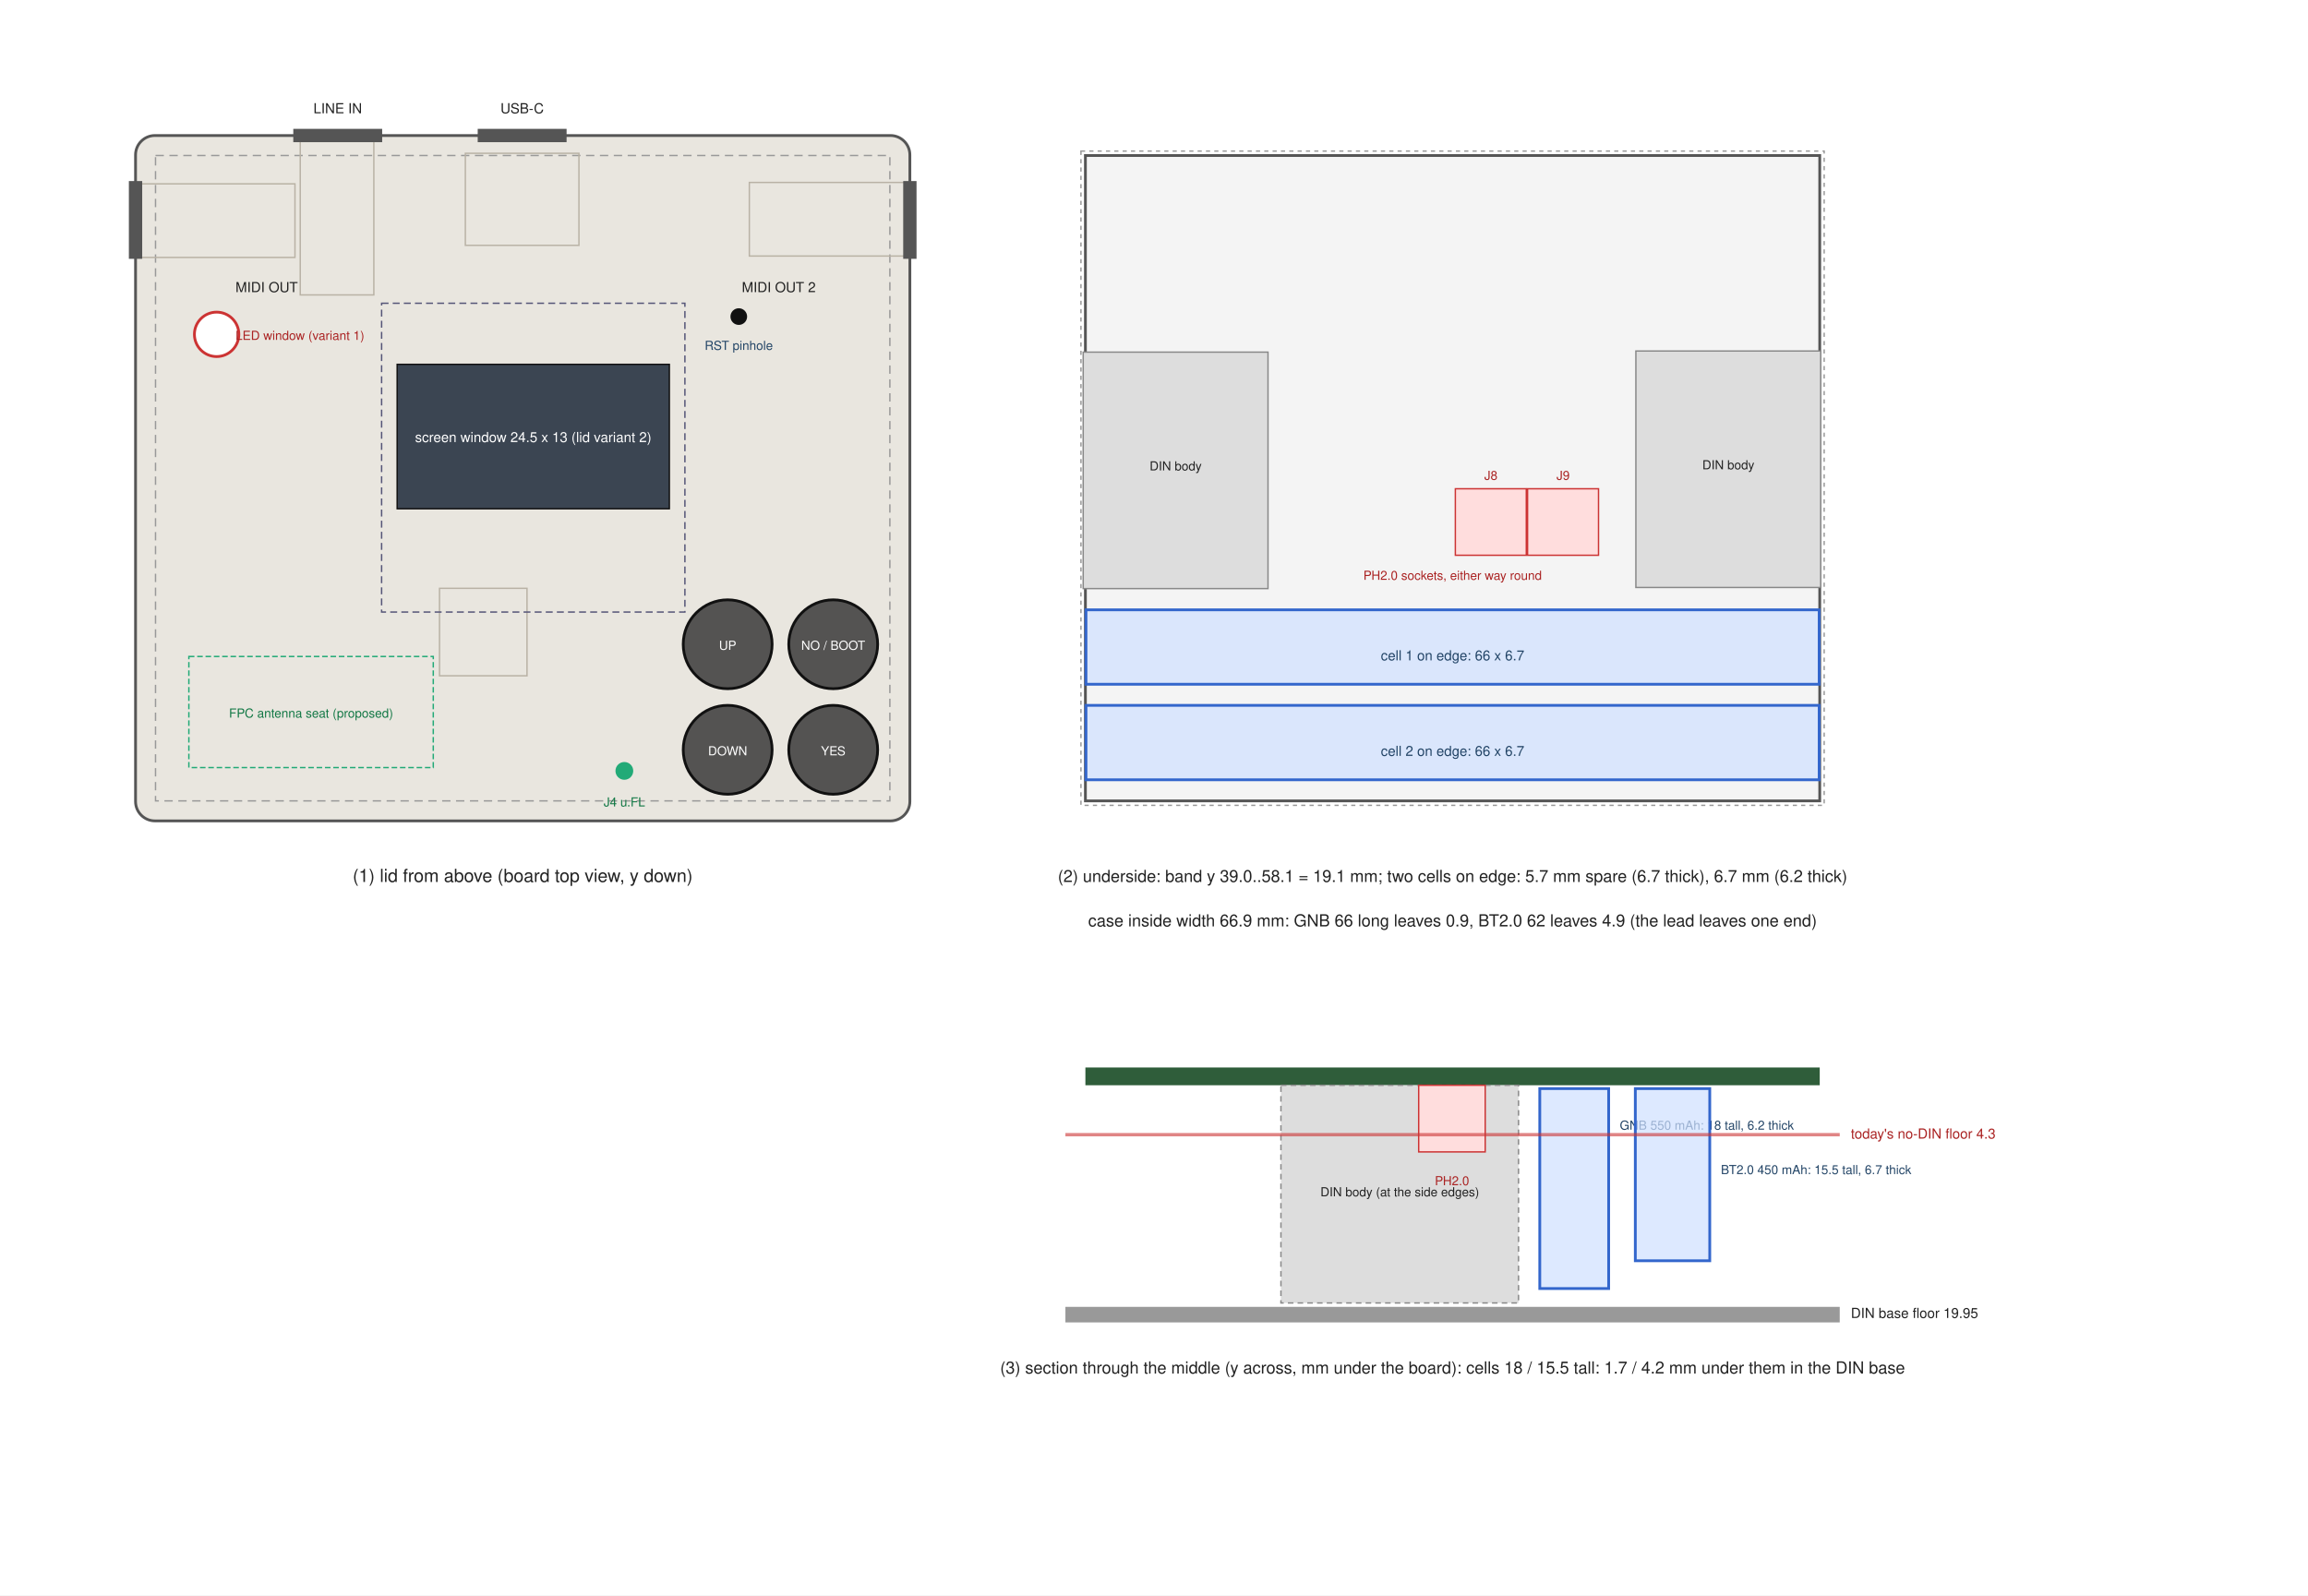
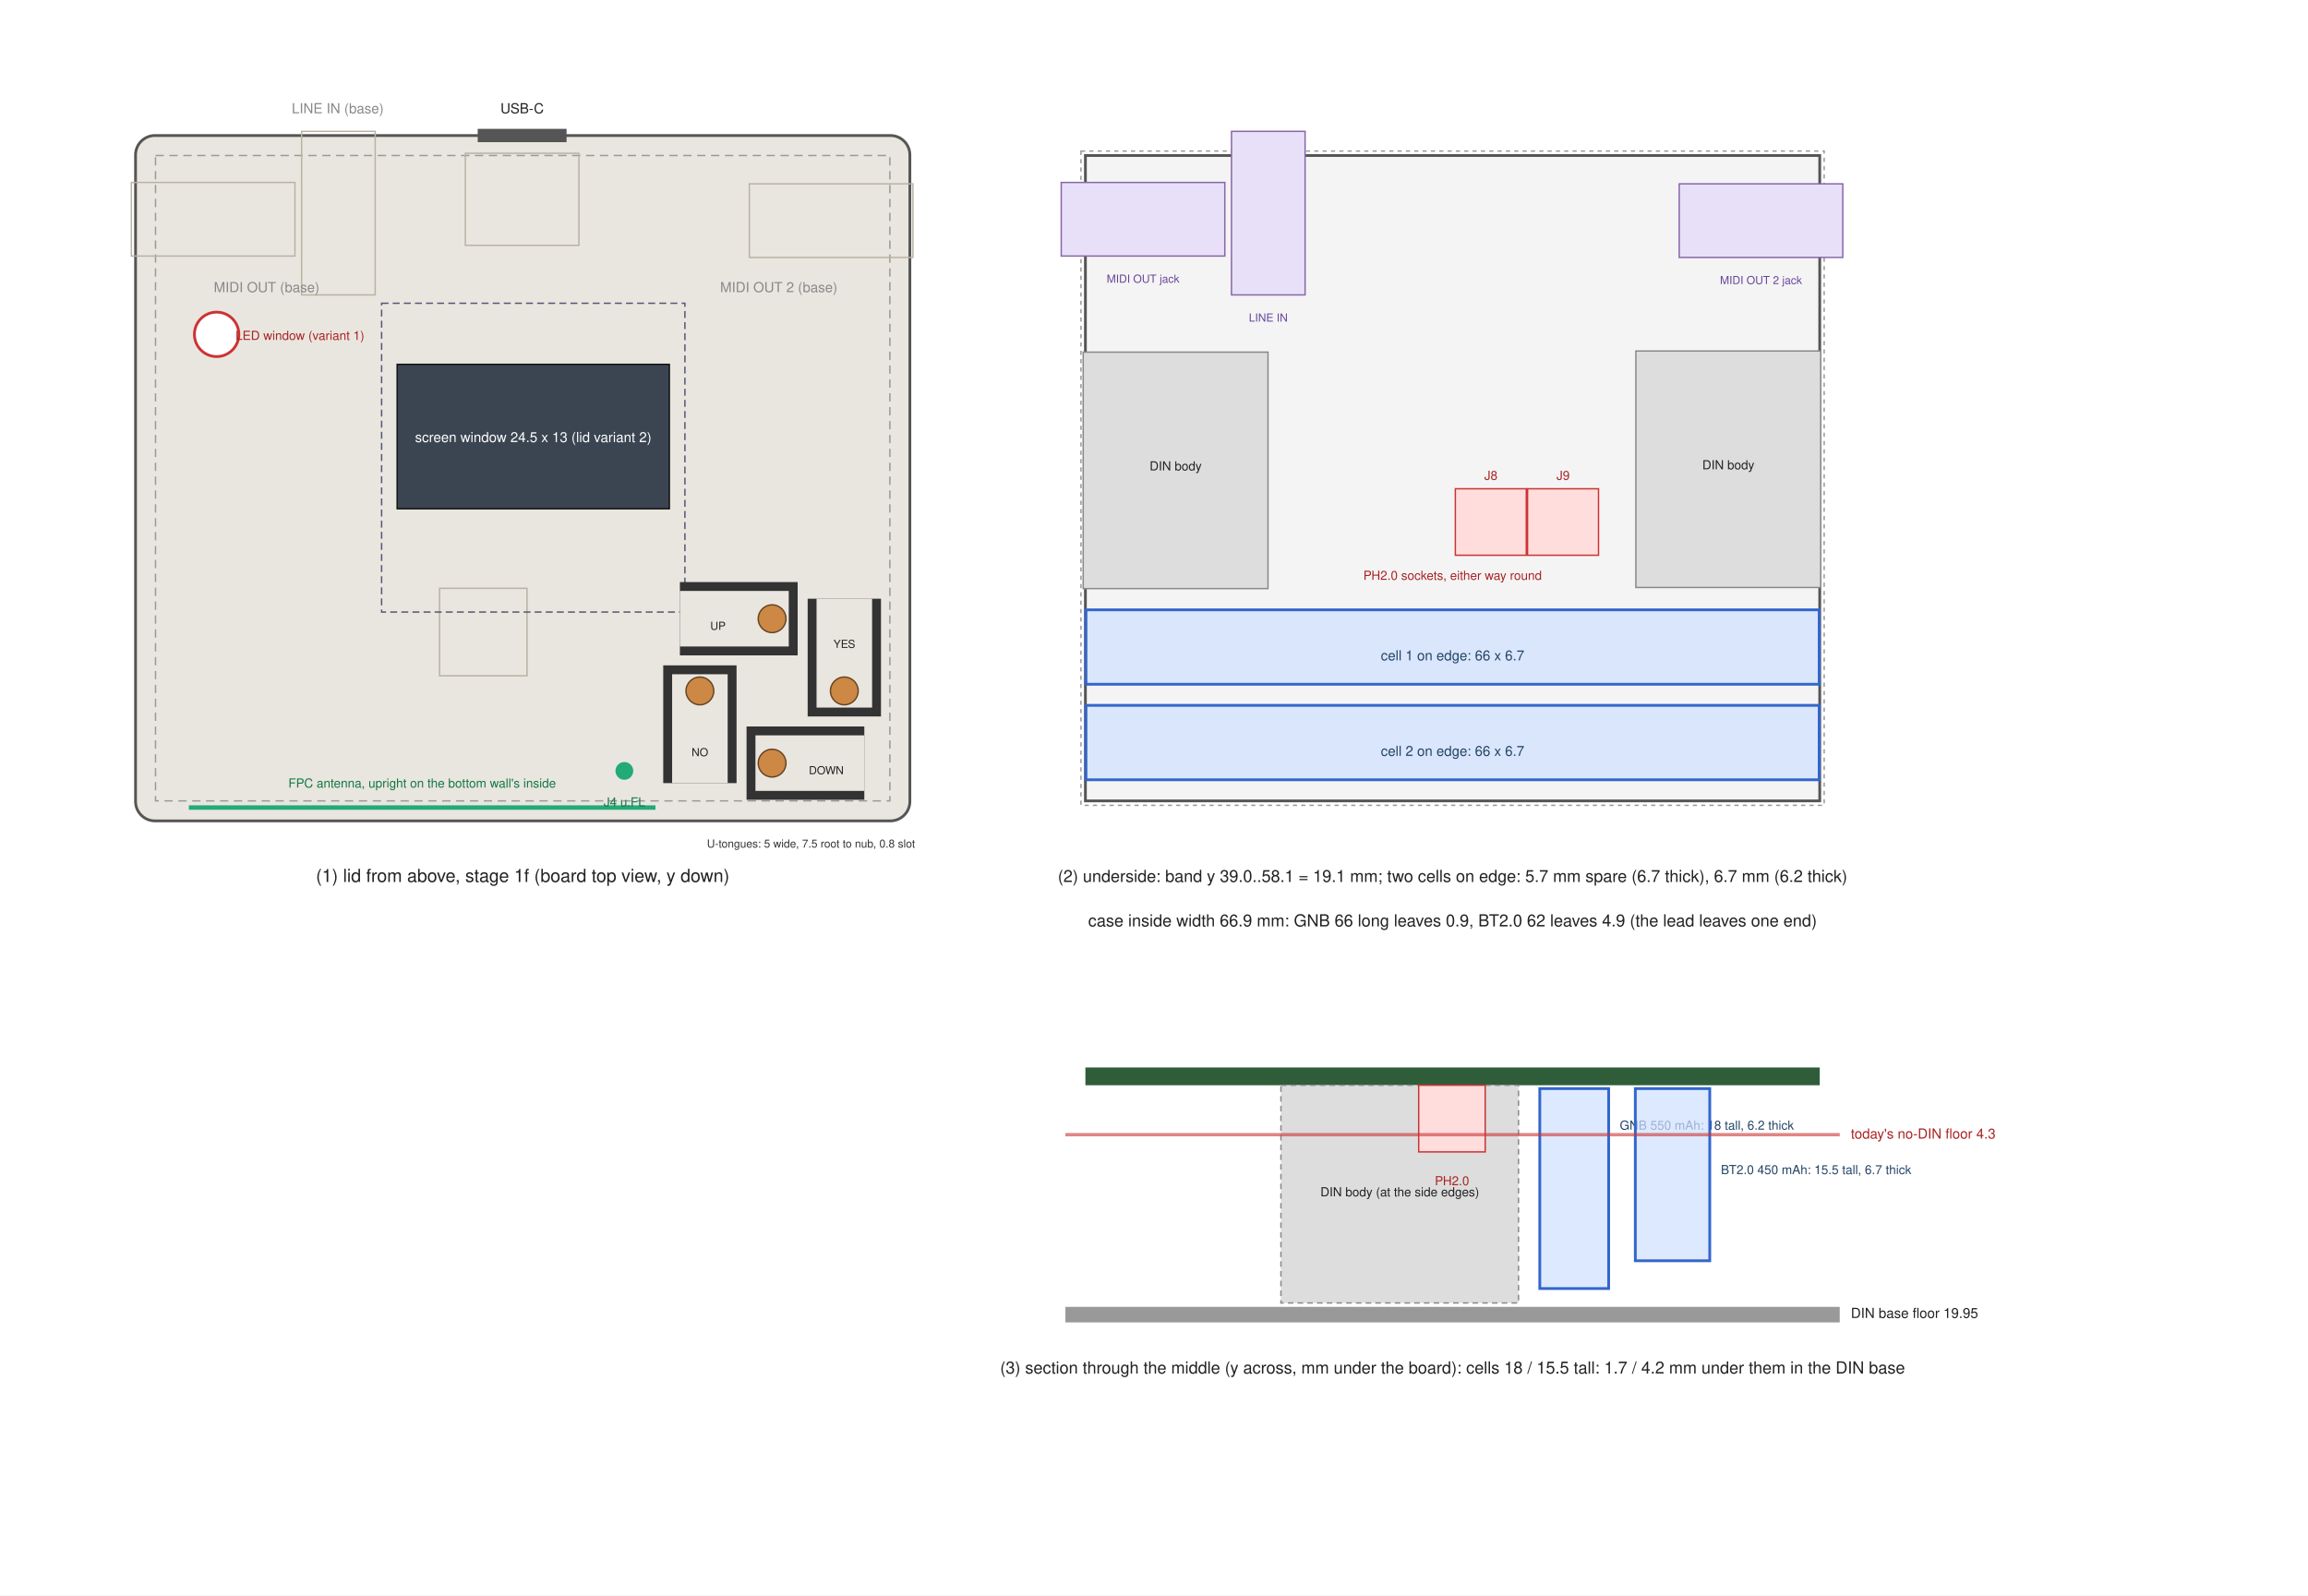
<svg xmlns="http://www.w3.org/2000/svg" width="1662" height="1149">
  <rect width="100%" height="100%" fill="#fff" />
  <rect x="97.6" y="97.6" width="557.6" height="493.6" fill="#e9e6df" stroke="#555" stroke-width="2" rx="14" />
  <rect x="112.0" y="112.0" width="528.8" height="464.8" fill="none" stroke="#999" stroke-dasharray="6,4" />
  <rect x="335.1" y="110.4" width="81.8" height="66.3" fill="none" stroke="#b9b2a5" />
-   <rect x="94.6" y="132.4" width="117.8" height="53.0" fill="none" stroke="#b9b2a5" />
-   <rect x="539.6" y="131.4" width="117.8" height="53.0" fill="none" stroke="#b9b2a5" />
-   <rect x="216.2" y="94.6" width="53.0" height="117.8" fill="none" stroke="#b9b2a5" />
+   <rect x="94.6" y="131.4" width="117.8" height="53.0" fill="none" stroke="#b9b2a5" />
+   <rect x="539.6" y="132.4" width="117.8" height="53.0" fill="none" stroke="#b9b2a5" />
+   <rect x="217.2" y="94.6" width="53.0" height="117.8" fill="none" stroke="#b9b2a5" />
  <rect x="316.5" y="423.7" width="63.0" height="63.0" fill="none" stroke="#b9b2a5" />
  <rect x="344.0" y="92.8" width="64.0" height="9.6" fill="#555" />
  <text x="376.0" y="81.6" font-family="Helvetica,Arial" font-size="10" text-anchor="middle" fill="#222">USB-C</text>
-   <rect x="211.2" y="92.8" width="64.0" height="9.6" fill="#555" />
-   <text x="243.2" y="81.6" font-family="Helvetica,Arial" font-size="10" text-anchor="middle" fill="#222">LINE IN</text>
-   <rect x="92.8" y="130.4" width="9.6" height="56.0" fill="#555" />
-   <text x="192.0" y="210.4" font-family="Helvetica,Arial" font-size="10" text-anchor="middle" fill="#222">MIDI OUT</text>
-   <rect x="650.4" y="130.4" width="9.6" height="56.0" fill="#555" />
-   <text x="560.8" y="210.4" font-family="Helvetica,Arial" font-size="10" text-anchor="middle" fill="#222">MIDI OUT 2</text>
+   <text x="243.2" y="81.6" font-family="Helvetica,Arial" font-size="10" text-anchor="middle" fill="#888">LINE IN (base)</text>
+   <text x="192.0" y="210.4" font-family="Helvetica,Arial" font-size="10" text-anchor="middle" fill="#888">MIDI OUT (base)</text>
+   <text x="560.8" y="210.4" font-family="Helvetica,Arial" font-size="10" text-anchor="middle" fill="#888">MIDI OUT 2 (base)</text>
  <rect x="274.8" y="218.4" width="218.4" height="222.4" fill="none" stroke="#557" stroke-dasharray="5,3" />
  <rect x="286.0" y="262.4" width="196.0" height="104.0" fill="#1d2a3a" fill-opacity="0.85" stroke="#111" />
  <text x="384.0" y="318.4" font-family="Helvetica,Arial" font-size="10" text-anchor="middle" fill="#fff">screen window 24.5 x 13 (lid variant 2)</text>
-   <circle cx="524.0" cy="464.0" r="32.0" fill="#3a3a3a" fill-opacity="0.85" stroke="#111" stroke-width="2" />
-   <text x="524.0" y="468.0" font-family="Helvetica,Arial" font-size="9" text-anchor="middle" fill="#fff">UP</text>
-   <circle cx="600.0" cy="464.0" r="32.0" fill="#3a3a3a" fill-opacity="0.85" stroke="#111" stroke-width="2" />
-   <text x="600.0" y="468.0" font-family="Helvetica,Arial" font-size="9" text-anchor="middle" fill="#fff">NO / BOOT</text>
-   <circle cx="524.0" cy="540.0" r="32.0" fill="#3a3a3a" fill-opacity="0.85" stroke="#111" stroke-width="2" />
-   <text x="524.0" y="544.0" font-family="Helvetica,Arial" font-size="9" text-anchor="middle" fill="#fff">DOWN</text>
-   <circle cx="600.0" cy="540.0" r="32.0" fill="#3a3a3a" fill-opacity="0.85" stroke="#111" stroke-width="2" />
-   <text x="600.0" y="544.0" font-family="Helvetica,Arial" font-size="9" text-anchor="middle" fill="#fff">YES</text>
-   <circle cx="532.0" cy="228.0" r="6.0" fill="#111" />
-   <text x="532.0" y="252.0" font-family="Helvetica,Arial" font-size="9" text-anchor="middle" fill="#246">RST pinhole</text>
+   <rect x="489.6" y="419.2" width="84.8" height="52.8" fill="#333" />
+   <rect x="489.6" y="425.6" width="78.4" height="40.0" fill="#e9e6df" />
+   <circle cx="556.0" cy="445.6" r="10.0" fill="#c84" stroke="#642" />
+   <text x="517.0" y="453.6" font-family="Helvetica,Arial" font-size="8" text-anchor="middle" fill="#222">UP</text>
+   <rect x="477.6" y="479.2" width="52.8" height="84.8" fill="#333" />
+   <rect x="484.0" y="485.6" width="40.0" height="78.4" fill="#e9e6df" />
+   <circle cx="504.0" cy="497.6" r="10.0" fill="#c84" stroke="#642" />
+   <text x="504.0" y="544.6" font-family="Helvetica,Arial" font-size="8" text-anchor="middle" fill="#222">NO</text>
+   <rect x="537.6" y="523.2" width="84.8" height="52.8" fill="#333" />
+   <rect x="544.0" y="529.6" width="78.4" height="40.0" fill="#e9e6df" />
+   <circle cx="556.0" cy="549.6" r="10.0" fill="#c84" stroke="#642" />
+   <text x="595.0" y="557.6" font-family="Helvetica,Arial" font-size="8" text-anchor="middle" fill="#222">DOWN</text>
+   <rect x="581.6" y="431.2" width="52.8" height="84.8" fill="#333" />
+   <rect x="588.0" y="431.2" width="40.0" height="78.4" fill="#e9e6df" />
+   <circle cx="608.0" cy="497.6" r="10.0" fill="#c84" stroke="#642" />
+   <text x="608.0" y="466.6" font-family="Helvetica,Arial" font-size="8" text-anchor="middle" fill="#222">YES</text>
+   <text x="584.0" y="610.4" font-family="Helvetica,Arial" font-size="8" text-anchor="middle" fill="#333">U-tongues: 5 wide, 7.5 root to nub, 0.8 slot</text>
  <circle cx="156.0" cy="240.8" r="16.0" fill="#fff" stroke="#c33" stroke-width="2" />
  <text x="216.0" y="244.8" font-family="Helvetica,Arial" font-size="9" text-anchor="middle" fill="#a22">LED window (variant 1)</text>
-   <rect x="136.0" y="472.8" width="176.0" height="80.0" fill="none" stroke="#2a7" stroke-dasharray="4,2" />
-   <text x="224.0" y="516.8" font-family="Helvetica,Arial" font-size="9" text-anchor="middle" fill="#174">FPC antenna seat (proposed)</text>
+   <rect x="136.0" y="580.0" width="336.0" height="3.2" fill="#2a7" />
+   <text x="304.0" y="567.2" font-family="Helvetica,Arial" font-size="9" text-anchor="middle" fill="#174">FPC antenna, upright on the bottom wall's inside</text>
  <circle cx="449.6" cy="555.2" r="6.4" fill="#2a7" />
  <text x="449.6" y="580.8" font-family="Helvetica,Arial" font-size="9" text-anchor="middle" fill="#174">J4 u.FL</text>
-   <text x="376.4" y="635.2" font-family="Helvetica,Arial" font-size="13" text-anchor="middle" fill="#222">(1) lid from above (board top view, y down)</text>
+   <text x="376.4" y="635.2" font-family="Helvetica,Arial" font-size="13" text-anchor="middle" fill="#222">(1) lid from above, stage 1f (board top view, y down)</text>
  <rect x="778.4" y="108.8" width="535.2" height="471.2" fill="none" stroke="#999" stroke-dasharray="3,3" />
  <rect x="781.6" y="112.0" width="528.8" height="464.8" fill="#f4f4f4" stroke="#555" stroke-width="2" />
+   <rect x="764.2" y="131.4" width="117.8" height="53.0" fill="#e8e0f8" stroke="#86a" />
+   <text x="823.1" y="203.6" font-family="Helvetica,Arial" font-size="8" text-anchor="middle" fill="#649">MIDI OUT jack</text>
+   <rect x="1209.2" y="132.4" width="117.8" height="53.0" fill="#e8e0f8" stroke="#86a" />
+   <text x="1268.1" y="204.6" font-family="Helvetica,Arial" font-size="8" text-anchor="middle" fill="#649">MIDI OUT 2 jack</text>
+   <rect x="886.8" y="94.6" width="53.0" height="117.8" fill="#e8e0f8" stroke="#86a" />
+   <text x="913.3" y="231.6" font-family="Helvetica,Arial" font-size="8" text-anchor="middle" fill="#649">LINE IN</text>
  <rect x="780.0" y="253.6" width="133.1" height="170.3" fill="#ddd" stroke="#888" />
  <text x="846.6" y="338.8" font-family="Helvetica,Arial" font-size="9" text-anchor="middle" fill="#222">DIN body</text>
  <rect x="1178.0" y="252.8" width="133.1" height="170.3" fill="#ddd" stroke="#888" />
  <text x="1244.6" y="338.0" font-family="Helvetica,Arial" font-size="9" text-anchor="middle" fill="#222">DIN body</text>
  <rect x="1048.0" y="352.0" width="51.1" height="47.9" fill="#fdd" stroke="#c33" />
  <text x="1073.6" y="345.6" font-family="Helvetica,Arial" font-size="9" text-anchor="middle" fill="#a22">J8</text>
  <rect x="1100.0" y="352.0" width="51.1" height="47.9" fill="#fdd" stroke="#c33" />
  <text x="1125.6" y="345.6" font-family="Helvetica,Arial" font-size="9" text-anchor="middle" fill="#a22">J9</text>
  <text x="1046.0" y="417.6" font-family="Helvetica,Arial" font-size="9" text-anchor="middle" fill="#a22">PH2.0 sockets, either way round</text>
  <rect x="782.0" y="439.2" width="528.0" height="53.6" fill="#cfe0ff" fill-opacity="0.7" stroke="#36c" stroke-width="2" />
  <text x="1046.0" y="475.6" font-family="Helvetica,Arial" font-size="10" text-anchor="middle" fill="#246">cell 1 on edge: 66 x 6.7</text>
  <rect x="782.0" y="508.0" width="528.0" height="53.6" fill="#cfe0ff" fill-opacity="0.7" stroke="#36c" stroke-width="2" />
  <text x="1046.0" y="544.4" font-family="Helvetica,Arial" font-size="10" text-anchor="middle" fill="#246">cell 2 on edge: 66 x 6.7</text>
  <text x="1046.0" y="635.2" font-family="Helvetica,Arial" font-size="12" text-anchor="middle" fill="#222">(2) underside: band y 39.0..58.1 = 19.1 mm; two cells on edge: 5.7 mm spare (6.7 thick), 6.7 mm (6.2 thick)</text>
  <text x="1046.0" y="667.2" font-family="Helvetica,Arial" font-size="12" text-anchor="middle" fill="#222">case inside width 66.9 mm: GNB 66 long leaves 0.9, BT2.0 62 leaves 4.9 (the lead leaves one end)</text>
  <rect x="781.6" y="768.8" width="528.8" height="12.8" fill="#2f5d3a" />
  <rect x="922.4" y="781.6" width="171.1" height="156.8" fill="#ddd" stroke="#888" stroke-dasharray="4,3" />
  <text x="1008.0" y="861.6" font-family="Helvetica,Arial" font-size="9" text-anchor="middle" fill="#222">DIN body (at the side edges)</text>
  <rect x="1021.6" y="781.6" width="47.9" height="48.0" fill="#fdd" stroke="#c33" />
  <text x="1045.6" y="853.6" font-family="Helvetica,Arial" font-size="9" text-anchor="middle" fill="#a22">PH2.0</text>
  <rect x="1108.8" y="784.0" width="49.6" height="144.0" fill="#cfe0ff" fill-opacity="0.7" stroke="#36c" stroke-width="2" />
  <text x="1166.4" y="813.6" font-family="Helvetica,Arial" font-size="9" text-anchor="start" fill="#246">GNB 550 mAh: 18 tall, 6.2 thick</text>
  <rect x="1177.6" y="784.0" width="53.6" height="124.0" fill="#cfe0ff" fill-opacity="0.7" stroke="#36c" stroke-width="2" />
  <text x="1239.2" y="845.6" font-family="Helvetica,Arial" font-size="9" text-anchor="start" fill="#246">BT2.0 450 mAh: 15.5 tall, 6.7 thick</text>
  <rect x="767.2" y="941.2" width="557.6" height="11.2" fill="#999" />
  <text x="1332.8" y="949.2" font-family="Helvetica,Arial" font-size="10" text-anchor="start" fill="#222">DIN base floor 19.95</text>
  <rect x="767.2" y="816.0" width="557.6" height="2.4" fill="#c33" opacity="0.6" />
  <text x="1332.8" y="820.0" font-family="Helvetica,Arial" font-size="10" text-anchor="start" fill="#a22">today's no-DIN floor 4.3</text>
  <text x="1046.0" y="989.2" font-family="Helvetica,Arial" font-size="12" text-anchor="middle" fill="#222">(3) section through the middle (y across, mm under the board): cells 18 / 15.5 tall: 1.7 / 4.2 mm under them in the DIN base</text>
</svg>
